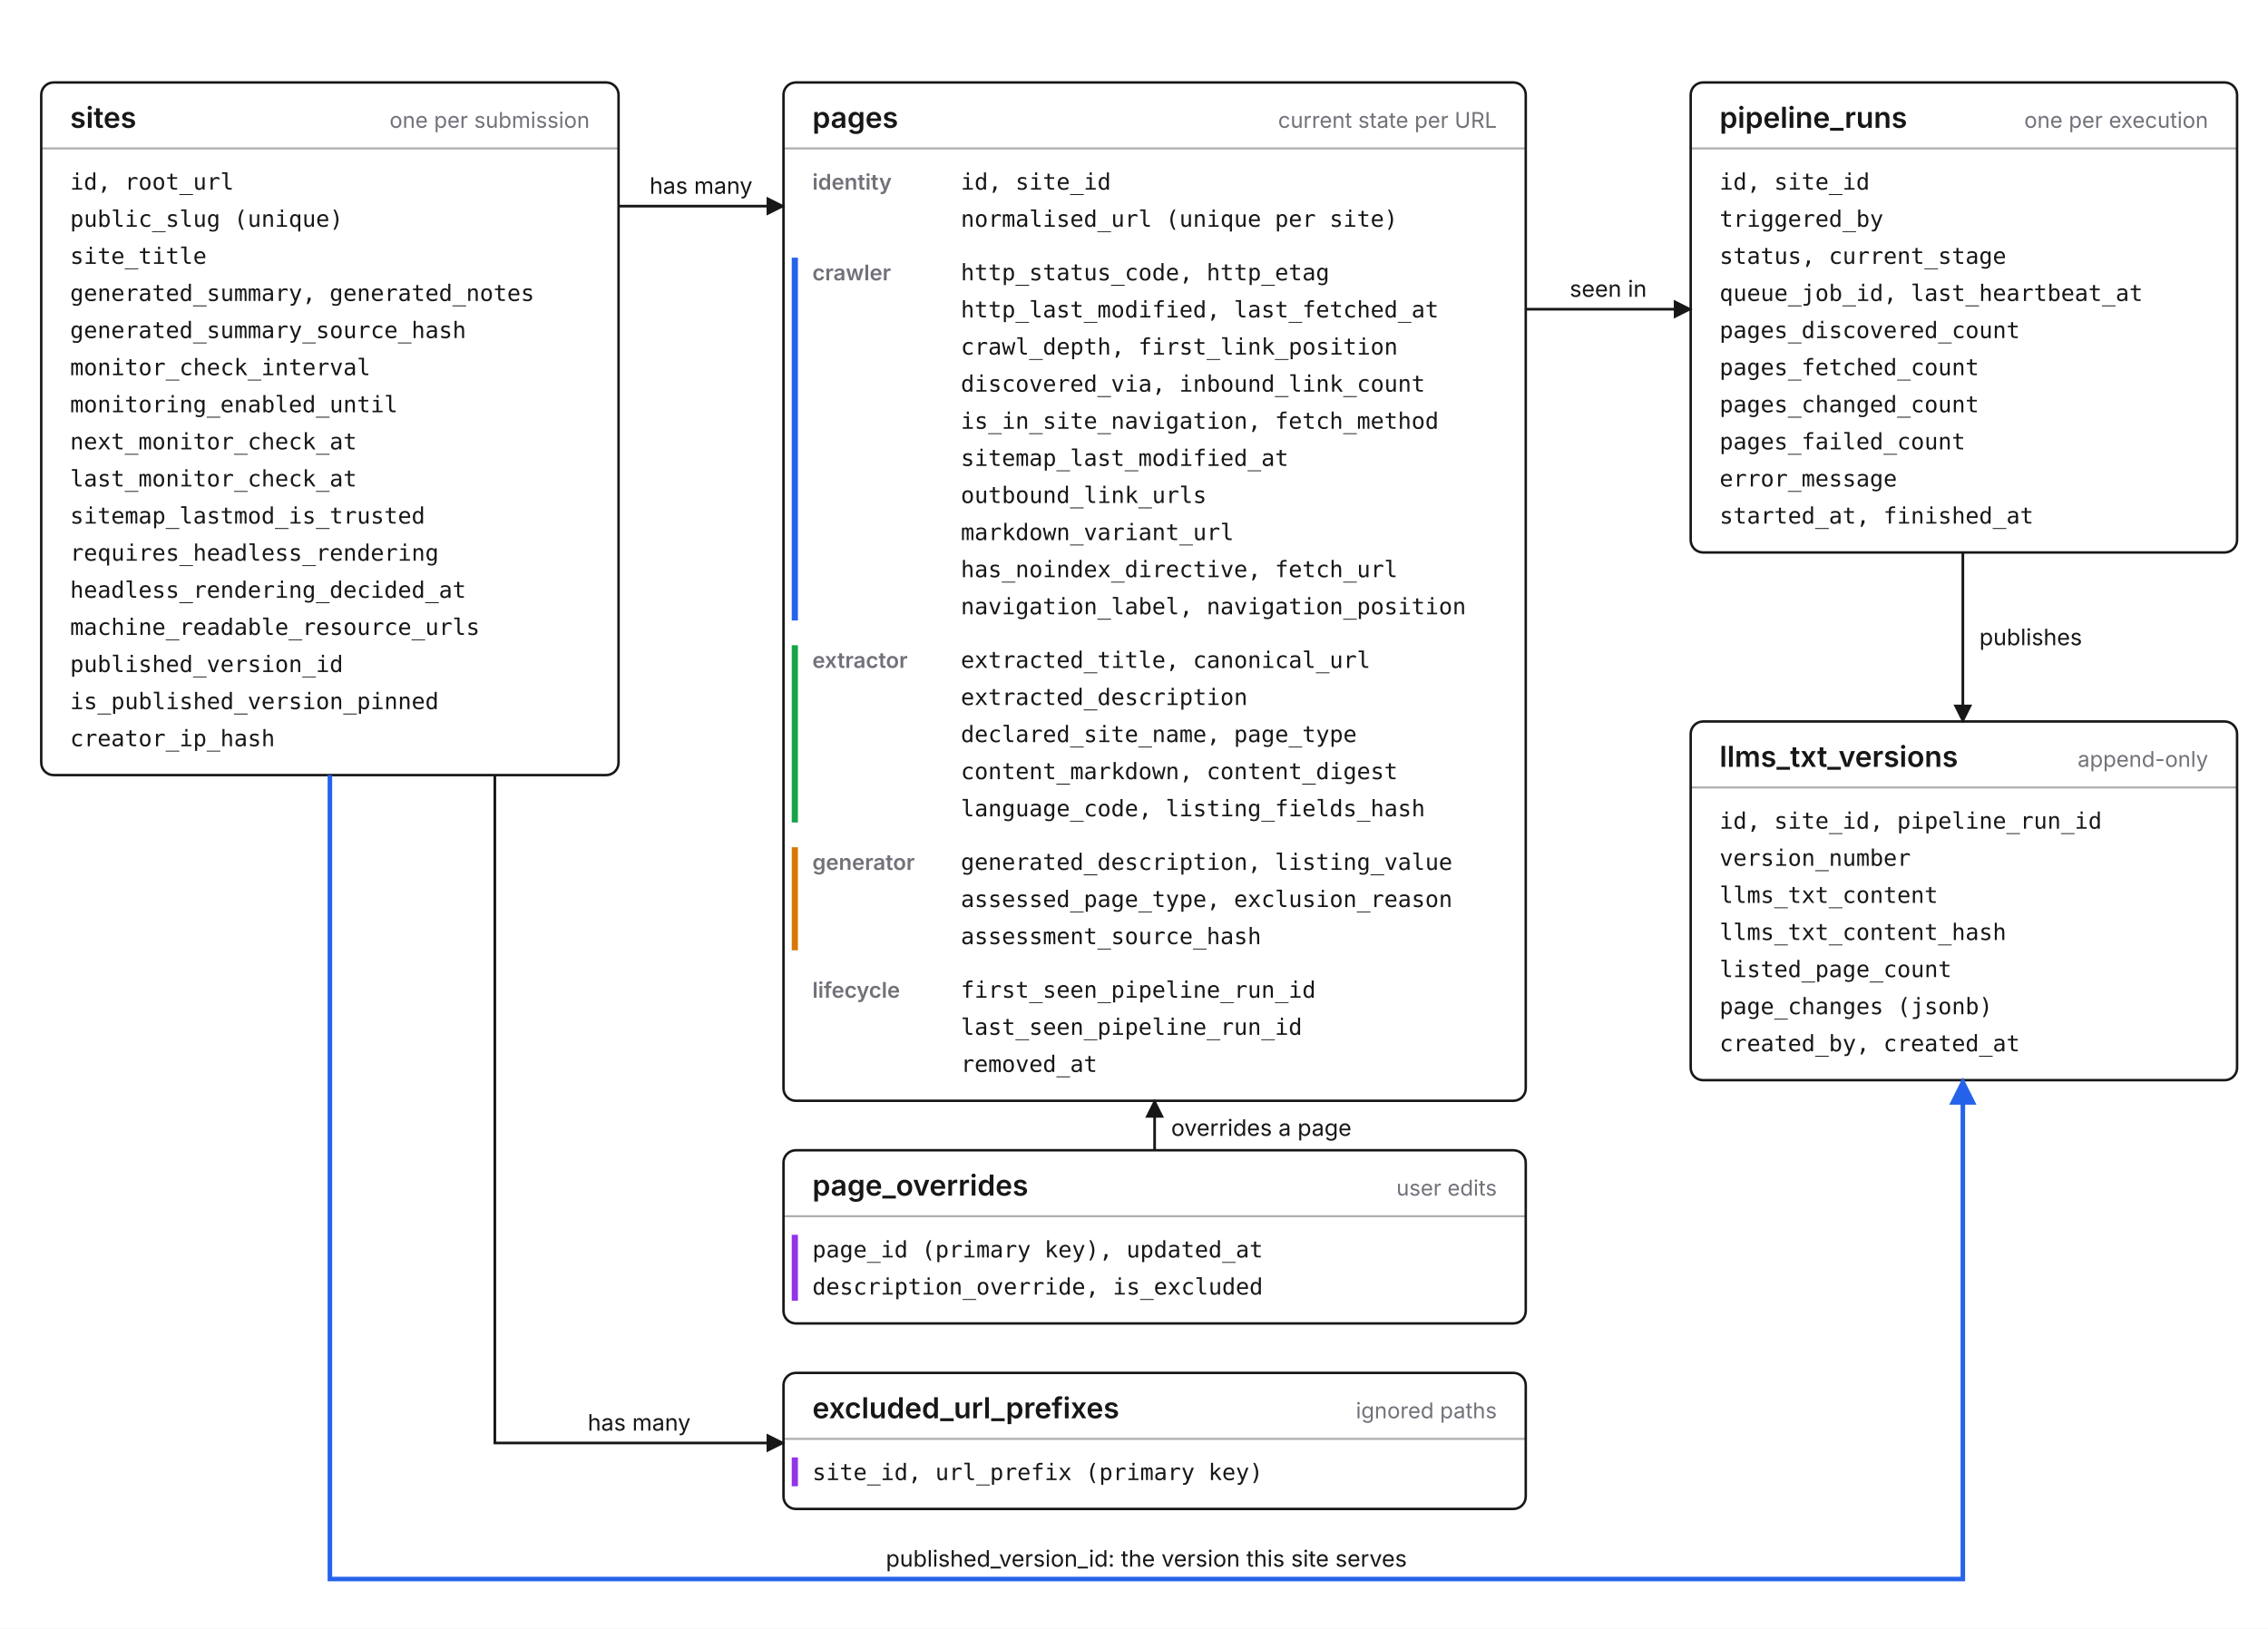
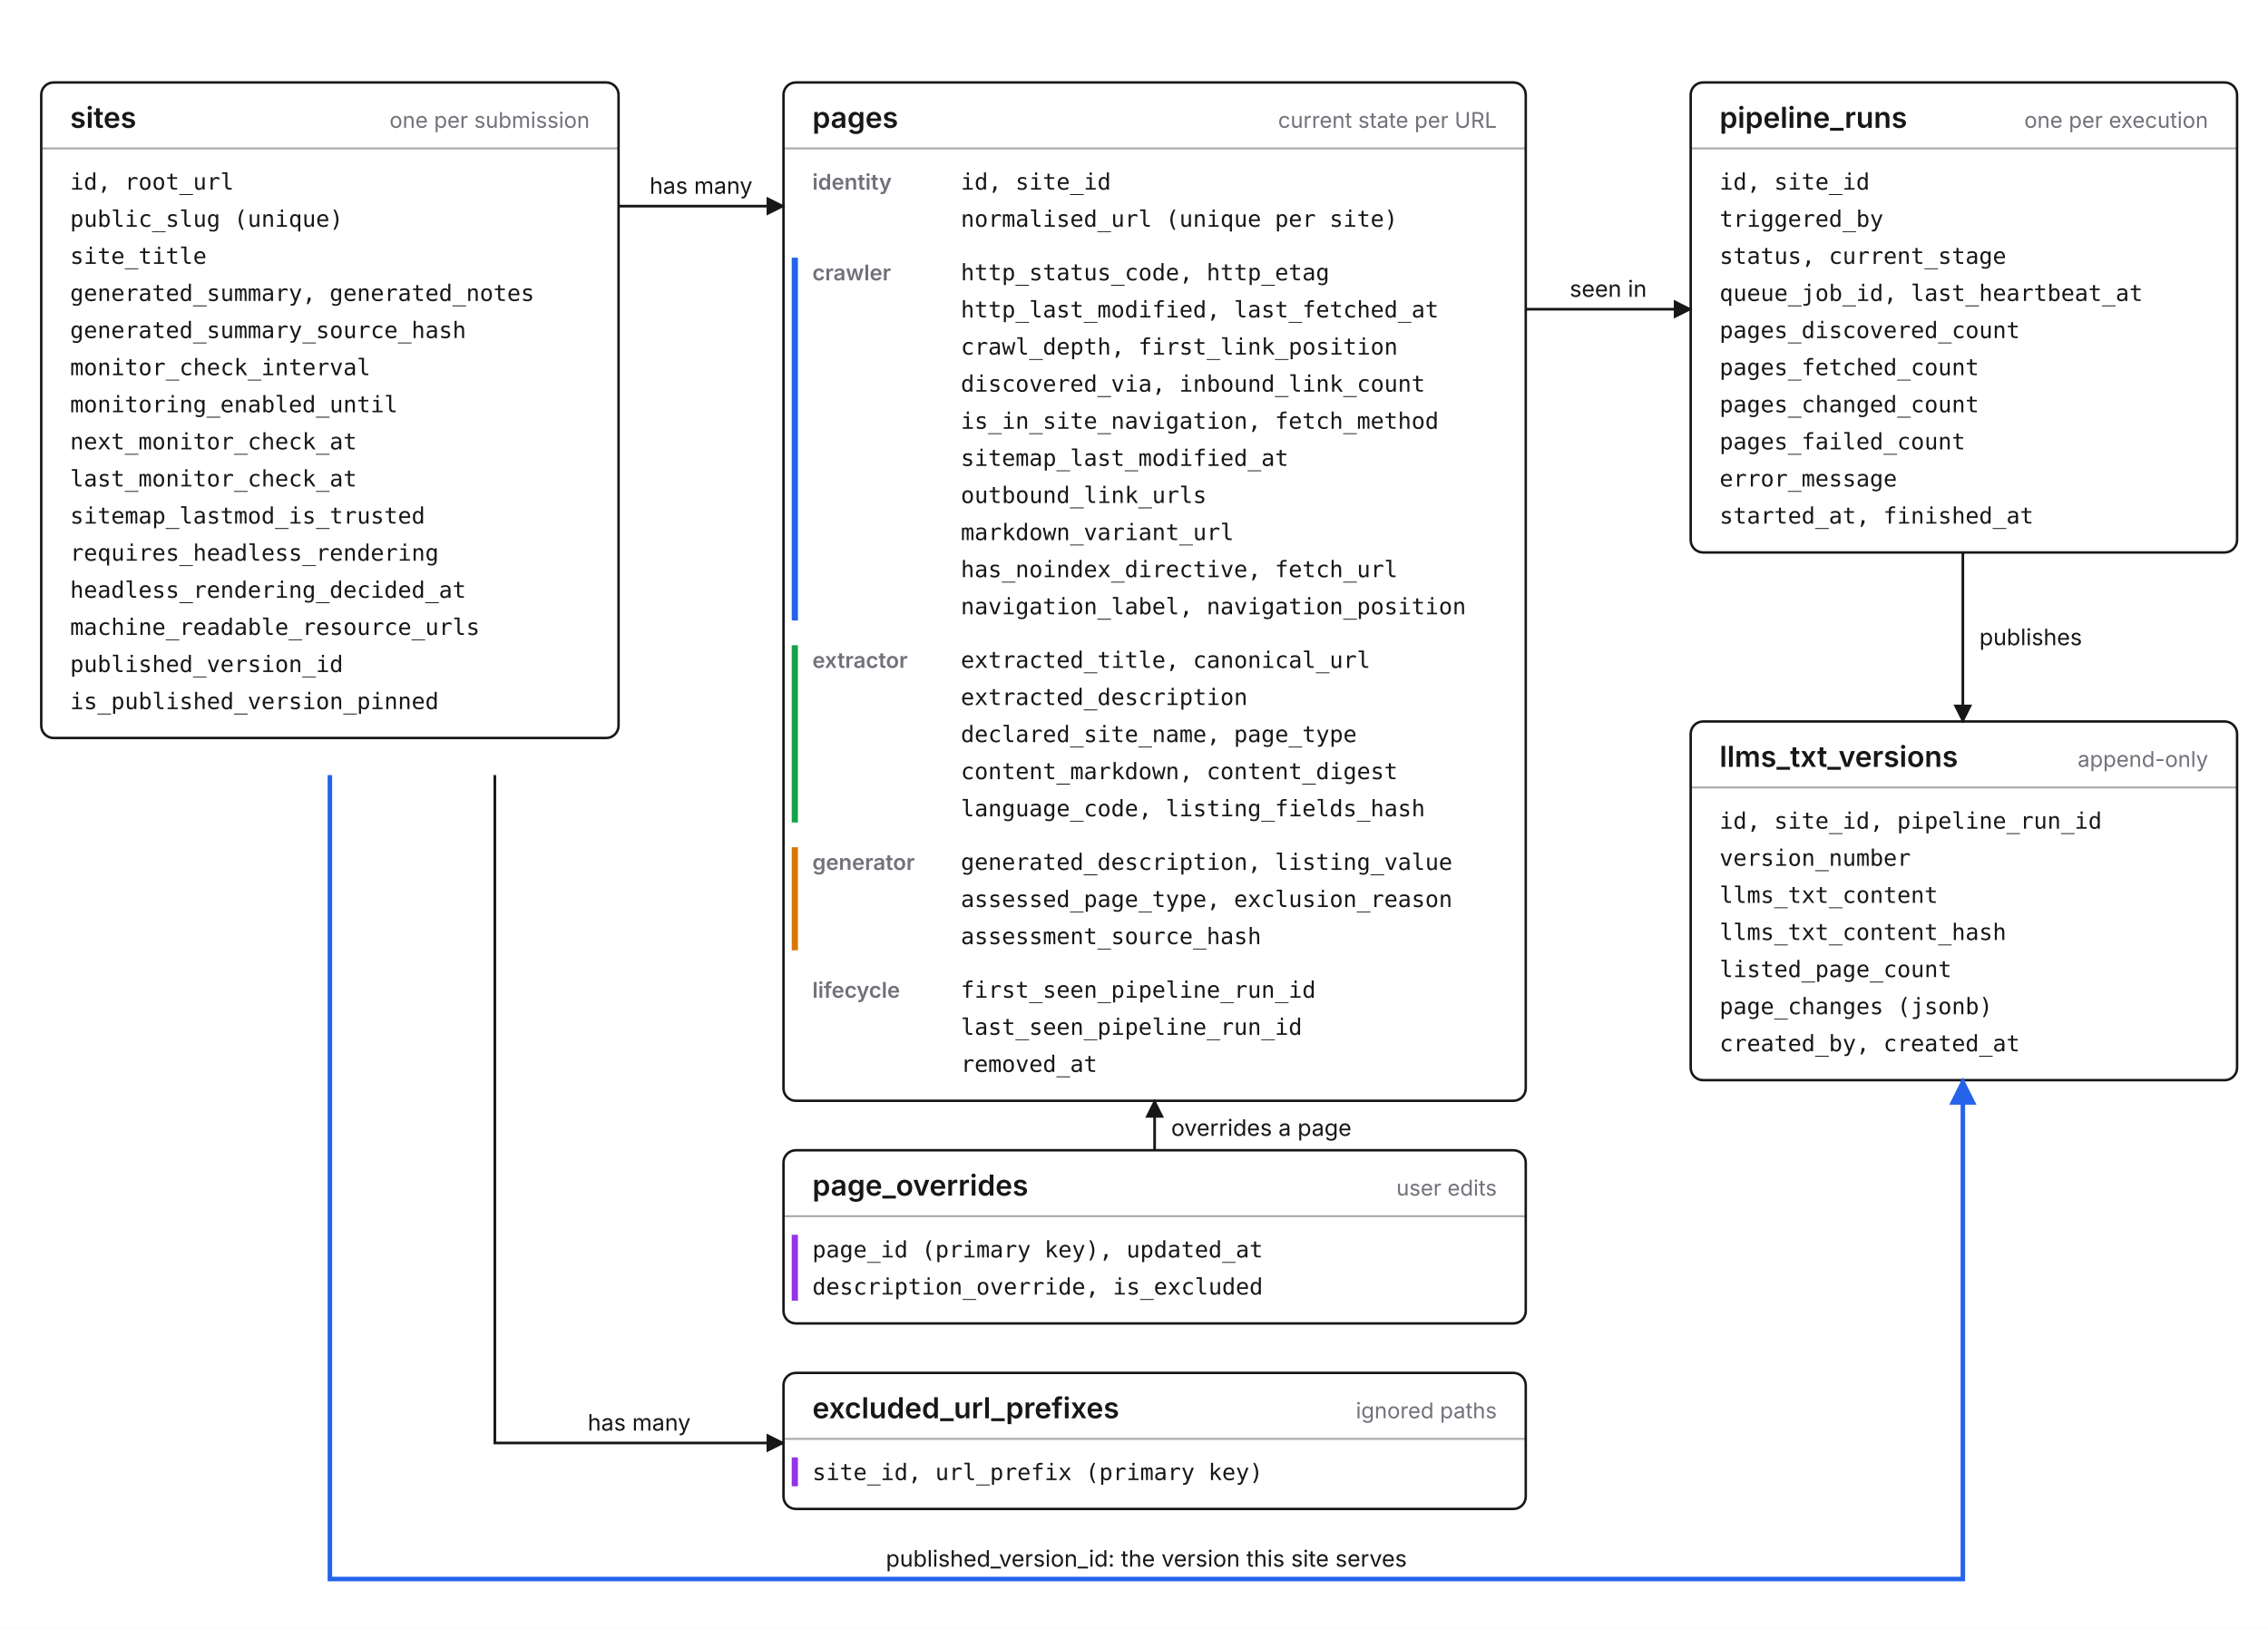
<svg xmlns="http://www.w3.org/2000/svg" width="1100" height="790" style="color:#171717;font-family:system-ui,-apple-system,'Segoe UI',sans-serif" viewBox="0 0 1100 790" role="img" aria-label="Six tables. A site has many pages, runs and llms.txt versions, and points at the version it serves. Users edit pages through page overrides and keep whole paths out through excluded URL prefixes. Nothing is shared between sites.">
  <style>
.b { fill: #fff; stroke: currentColor; stroke-width: 1.2; }
.sep { stroke: currentColor; stroke-width: 1; opacity: .35; }
.ln { fill: none; stroke: currentColor; stroke-width: 1.3; }
.ptr { fill: none; stroke: #2563eb; stroke-width: 2.2; }
.t { fill: currentColor; font-size: 14px; font-weight: 600; }
.n { fill: #71717a; font-size: 10.5px; }
.g { fill: #71717a; font-size: 10.5px; font-weight: 600; }
.f { fill: currentColor; font-size: 11px; font-family: ui-monospace, monospace; }
.l { fill: currentColor; font-size: 11px; }
.c1 { fill: #2563eb; }
.c2 { fill: #16a34a; }
.c3 { fill: #d97706; }
.c4 { fill: #9333ea; }
</style>
  <rect x="0" y="0" width="1100" height="790" fill="#ffffff" />
  <defs>
    <marker id="ar" viewBox="0 0 10 10" refX="9" refY="5" markerWidth="7" markerHeight="7" orient="auto-start-reverse">
      <path d="M0 0 L10 5 L0 10 z" fill="currentColor" />
    </marker>
    <marker id="arp" viewBox="0 0 10 10" refX="9" refY="5" markerWidth="6" markerHeight="6" orient="auto-start-reverse">
      <path d="M0 0 L10 5 L0 10 z" fill="#2563eb" />
    </marker>
  </defs>
-   <rect class="b" x="20" y="40" width="280" height="336" rx="6" />
+   <rect class="b" x="20" y="40" width="280" height="318" rx="6" />
  <text class="t" x="34" y="62">sites</text>
  <text class="n" x="286" y="62" text-anchor="end">one per submission</text>
  <line class="sep" x1="20" y1="72" x2="300" y2="72" />
  <text class="f" x="34" y="92">id, root_url</text>
  <text class="f" x="34" y="110">public_slug (unique)</text>
  <text class="f" x="34" y="128">site_title</text>
  <text class="f" x="34" y="146">generated_summary, generated_notes</text>
  <text class="f" x="34" y="164">generated_summary_source_hash</text>
  <text class="f" x="34" y="182">monitor_check_interval</text>
  <text class="f" x="34" y="200">monitoring_enabled_until</text>
  <text class="f" x="34" y="218">next_monitor_check_at</text>
  <text class="f" x="34" y="236">last_monitor_check_at</text>
  <text class="f" x="34" y="254">sitemap_lastmod_is_trusted</text>
  <text class="f" x="34" y="272">requires_headless_rendering</text>
  <text class="f" x="34" y="290">headless_rendering_decided_at</text>
  <text class="f" x="34" y="308">machine_readable_resource_urls</text>
  <text class="f" x="34" y="326">published_version_id</text>
  <text class="f" x="34" y="344">is_published_version_pinned</text>
-   <text class="f" x="34" y="362">creator_ip_hash</text>
  <rect class="b" x="380" y="40" width="360" height="494" rx="6" />
  <text class="t" x="394" y="62">pages</text>
  <text class="n" x="726" y="62" text-anchor="end">current state per URL</text>
  <line class="sep" x1="380" y1="72" x2="740" y2="72" />
  <text class="g" x="394" y="92">identity</text>
  <text class="f" x="466" y="92">id, site_id</text>
  <text class="f" x="466" y="110">normalised_url (unique per site)</text>
  <rect class="c1" x="384" y="125" width="3" height="176" />
  <text class="g" x="394" y="136">crawler</text>
  <text class="f" x="466" y="136">http_status_code, http_etag</text>
  <text class="f" x="466" y="154">http_last_modified, last_fetched_at</text>
  <text class="f" x="466" y="172">crawl_depth, first_link_position</text>
  <text class="f" x="466" y="190">discovered_via, inbound_link_count</text>
  <text class="f" x="466" y="208">is_in_site_navigation, fetch_method</text>
  <text class="f" x="466" y="226">sitemap_last_modified_at</text>
  <text class="f" x="466" y="244">outbound_link_urls</text>
  <text class="f" x="466" y="262">markdown_variant_url</text>
  <text class="f" x="466" y="280">has_noindex_directive, fetch_url</text>
  <text class="f" x="466" y="298">navigation_label, navigation_position</text>
  <rect class="c2" x="384" y="313" width="3" height="86" />
  <text class="g" x="394" y="324">extractor</text>
  <text class="f" x="466" y="324">extracted_title, canonical_url</text>
  <text class="f" x="466" y="342">extracted_description</text>
  <text class="f" x="466" y="360">declared_site_name, page_type</text>
  <text class="f" x="466" y="378">content_markdown, content_digest</text>
  <text class="f" x="466" y="396">language_code, listing_fields_hash</text>
  <rect class="c3" x="384" y="411" width="3" height="50" />
  <text class="g" x="394" y="422">generator</text>
  <text class="f" x="466" y="422">generated_description, listing_value</text>
  <text class="f" x="466" y="440">assessed_page_type, exclusion_reason</text>
  <text class="f" x="466" y="458">assessment_source_hash</text>
  <text class="g" x="394" y="484">lifecycle</text>
  <text class="f" x="466" y="484">first_seen_pipeline_run_id</text>
  <text class="f" x="466" y="502">last_seen_pipeline_run_id</text>
  <text class="f" x="466" y="520">removed_at</text>
  <rect class="b" x="380" y="558" width="360" height="84" rx="6" />
  <rect class="c4" x="384" y="599" width="3" height="32" />
  <text class="t" x="394" y="580">page_overrides</text>
  <text class="n" x="726" y="580" text-anchor="end">user edits</text>
  <line class="sep" x1="380" y1="590" x2="740" y2="590" />
  <text class="f" x="394" y="610">page_id (primary key), updated_at</text>
  <text class="f" x="394" y="628">description_override, is_excluded</text>
  <rect class="b" x="380" y="666" width="360" height="66" rx="6" />
  <rect class="c4" x="384" y="707" width="3" height="14" />
  <text class="t" x="394" y="688">excluded_url_prefixes</text>
  <text class="n" x="726" y="688" text-anchor="end">ignored paths</text>
  <line class="sep" x1="380" y1="698" x2="740" y2="698" />
  <text class="f" x="394" y="718">site_id, url_prefix (primary key)</text>
  <rect class="b" x="820" y="40" width="265" height="228" rx="6" />
  <text class="t" x="834" y="62">pipeline_runs</text>
  <text class="n" x="1071" y="62" text-anchor="end">one per execution</text>
  <line class="sep" x1="820" y1="72" x2="1085" y2="72" />
  <text class="f" x="834" y="92">id, site_id</text>
  <text class="f" x="834" y="110">triggered_by</text>
  <text class="f" x="834" y="128">status, current_stage</text>
  <text class="f" x="834" y="146">queue_job_id, last_heartbeat_at</text>
  <text class="f" x="834" y="164">pages_discovered_count</text>
  <text class="f" x="834" y="182">pages_fetched_count</text>
  <text class="f" x="834" y="200">pages_changed_count</text>
  <text class="f" x="834" y="218">pages_failed_count</text>
  <text class="f" x="834" y="236">error_message</text>
  <text class="f" x="834" y="254">started_at, finished_at</text>
  <rect class="b" x="820" y="350" width="265" height="174" rx="6" />
  <text class="t" x="834" y="372">llms_txt_versions</text>
  <text class="n" x="1071" y="372" text-anchor="end">append-only</text>
  <line class="sep" x1="820" y1="382" x2="1085" y2="382" />
  <text class="f" x="834" y="402">id, site_id, pipeline_run_id</text>
  <text class="f" x="834" y="420">version_number</text>
  <text class="f" x="834" y="438">llms_txt_content</text>
  <text class="f" x="834" y="456">llms_txt_content_hash</text>
  <text class="f" x="834" y="474">listed_page_count</text>
  <text class="f" x="834" y="492">page_changes (jsonb)</text>
  <text class="f" x="834" y="510">created_by, created_at</text>
  <line class="ln" x1="300" y1="100" x2="380" y2="100" marker-end="url(#ar)" />
  <text class="l" x="340" y="94" text-anchor="middle">has many</text>
  <line class="ln" x1="740" y1="150" x2="820" y2="150" marker-end="url(#ar)" />
  <text class="l" x="780" y="144" text-anchor="middle">seen in</text>
  <line class="ln" x1="952" y1="268" x2="952" y2="350" marker-end="url(#ar)" />
  <text class="l" x="960" y="313">publishes</text>
  <line class="ln" x1="560" y1="558" x2="560" y2="534" marker-end="url(#ar)" />
  <text class="l" x="568" y="551">overrides a page</text>
  <polyline class="ln" points="240,376 240,700 380,700" marker-end="url(#ar)" />
  <text class="l" x="310" y="694" text-anchor="middle">has many</text>
  <polyline class="ptr" points="160,376 160,766 952,766 952,524" marker-end="url(#arp)" />
  <text class="l" x="556" y="760" text-anchor="middle">published_version_id: the version this site serves</text>
</svg>
